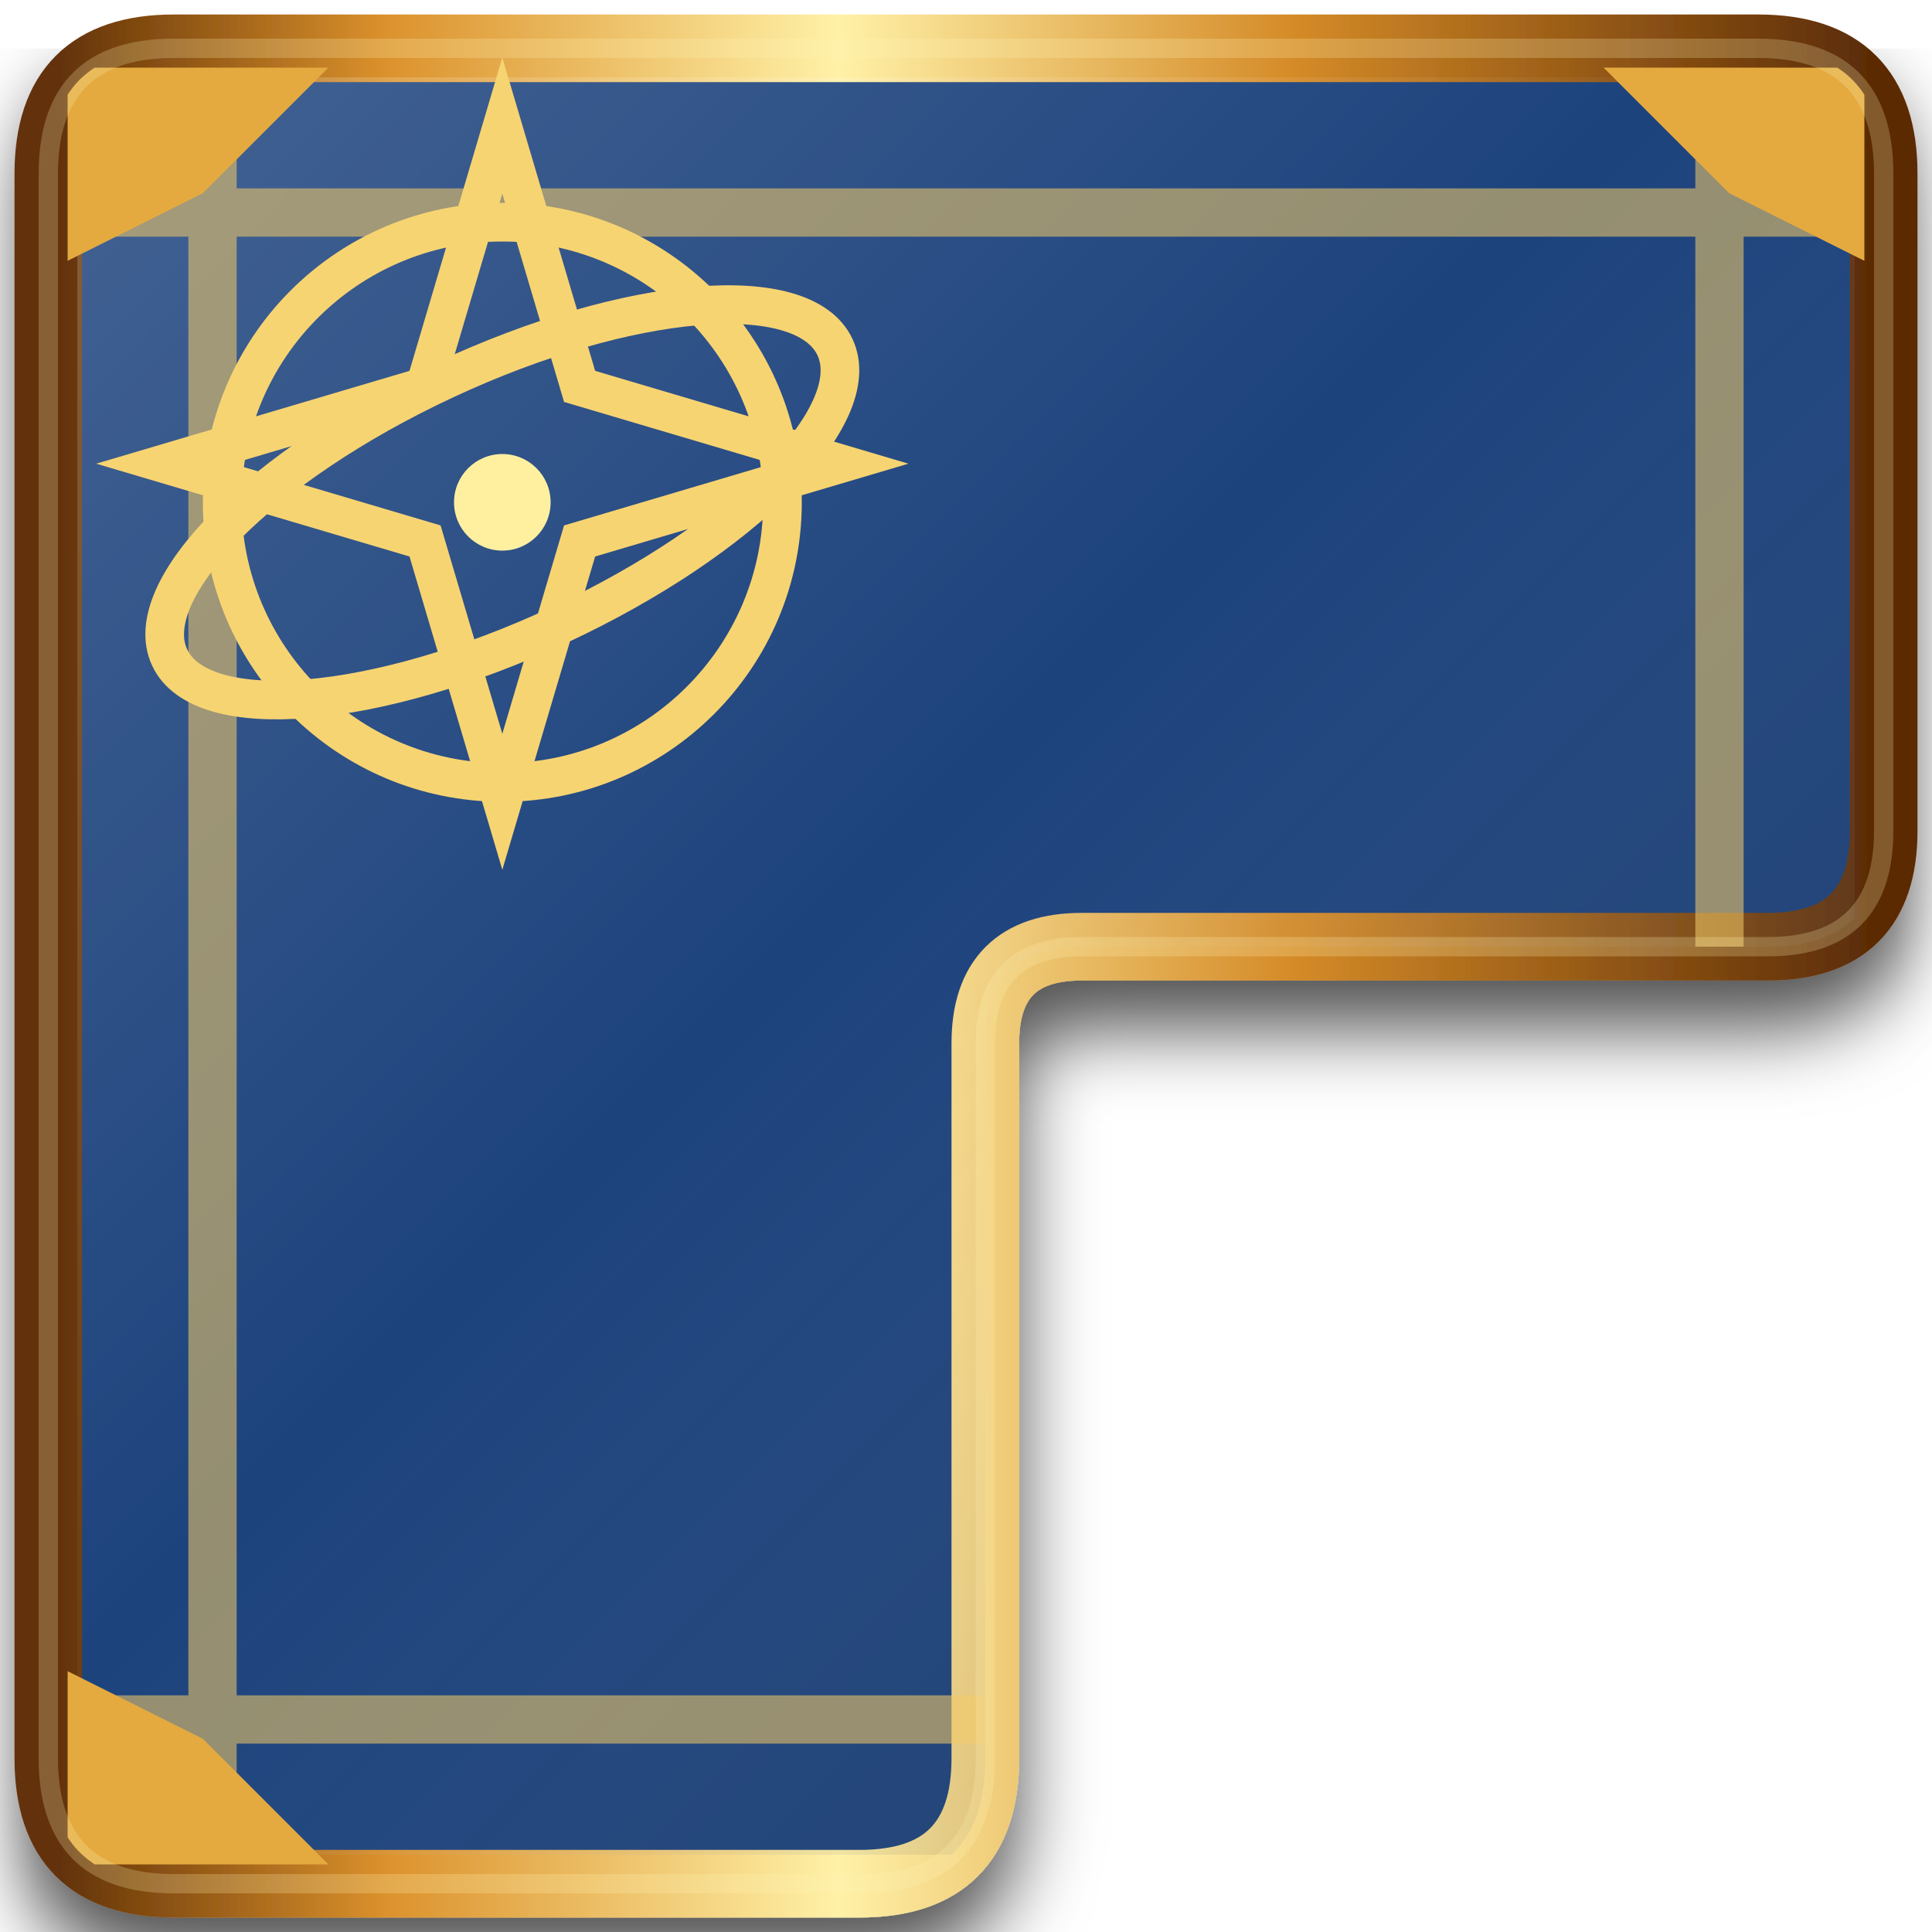
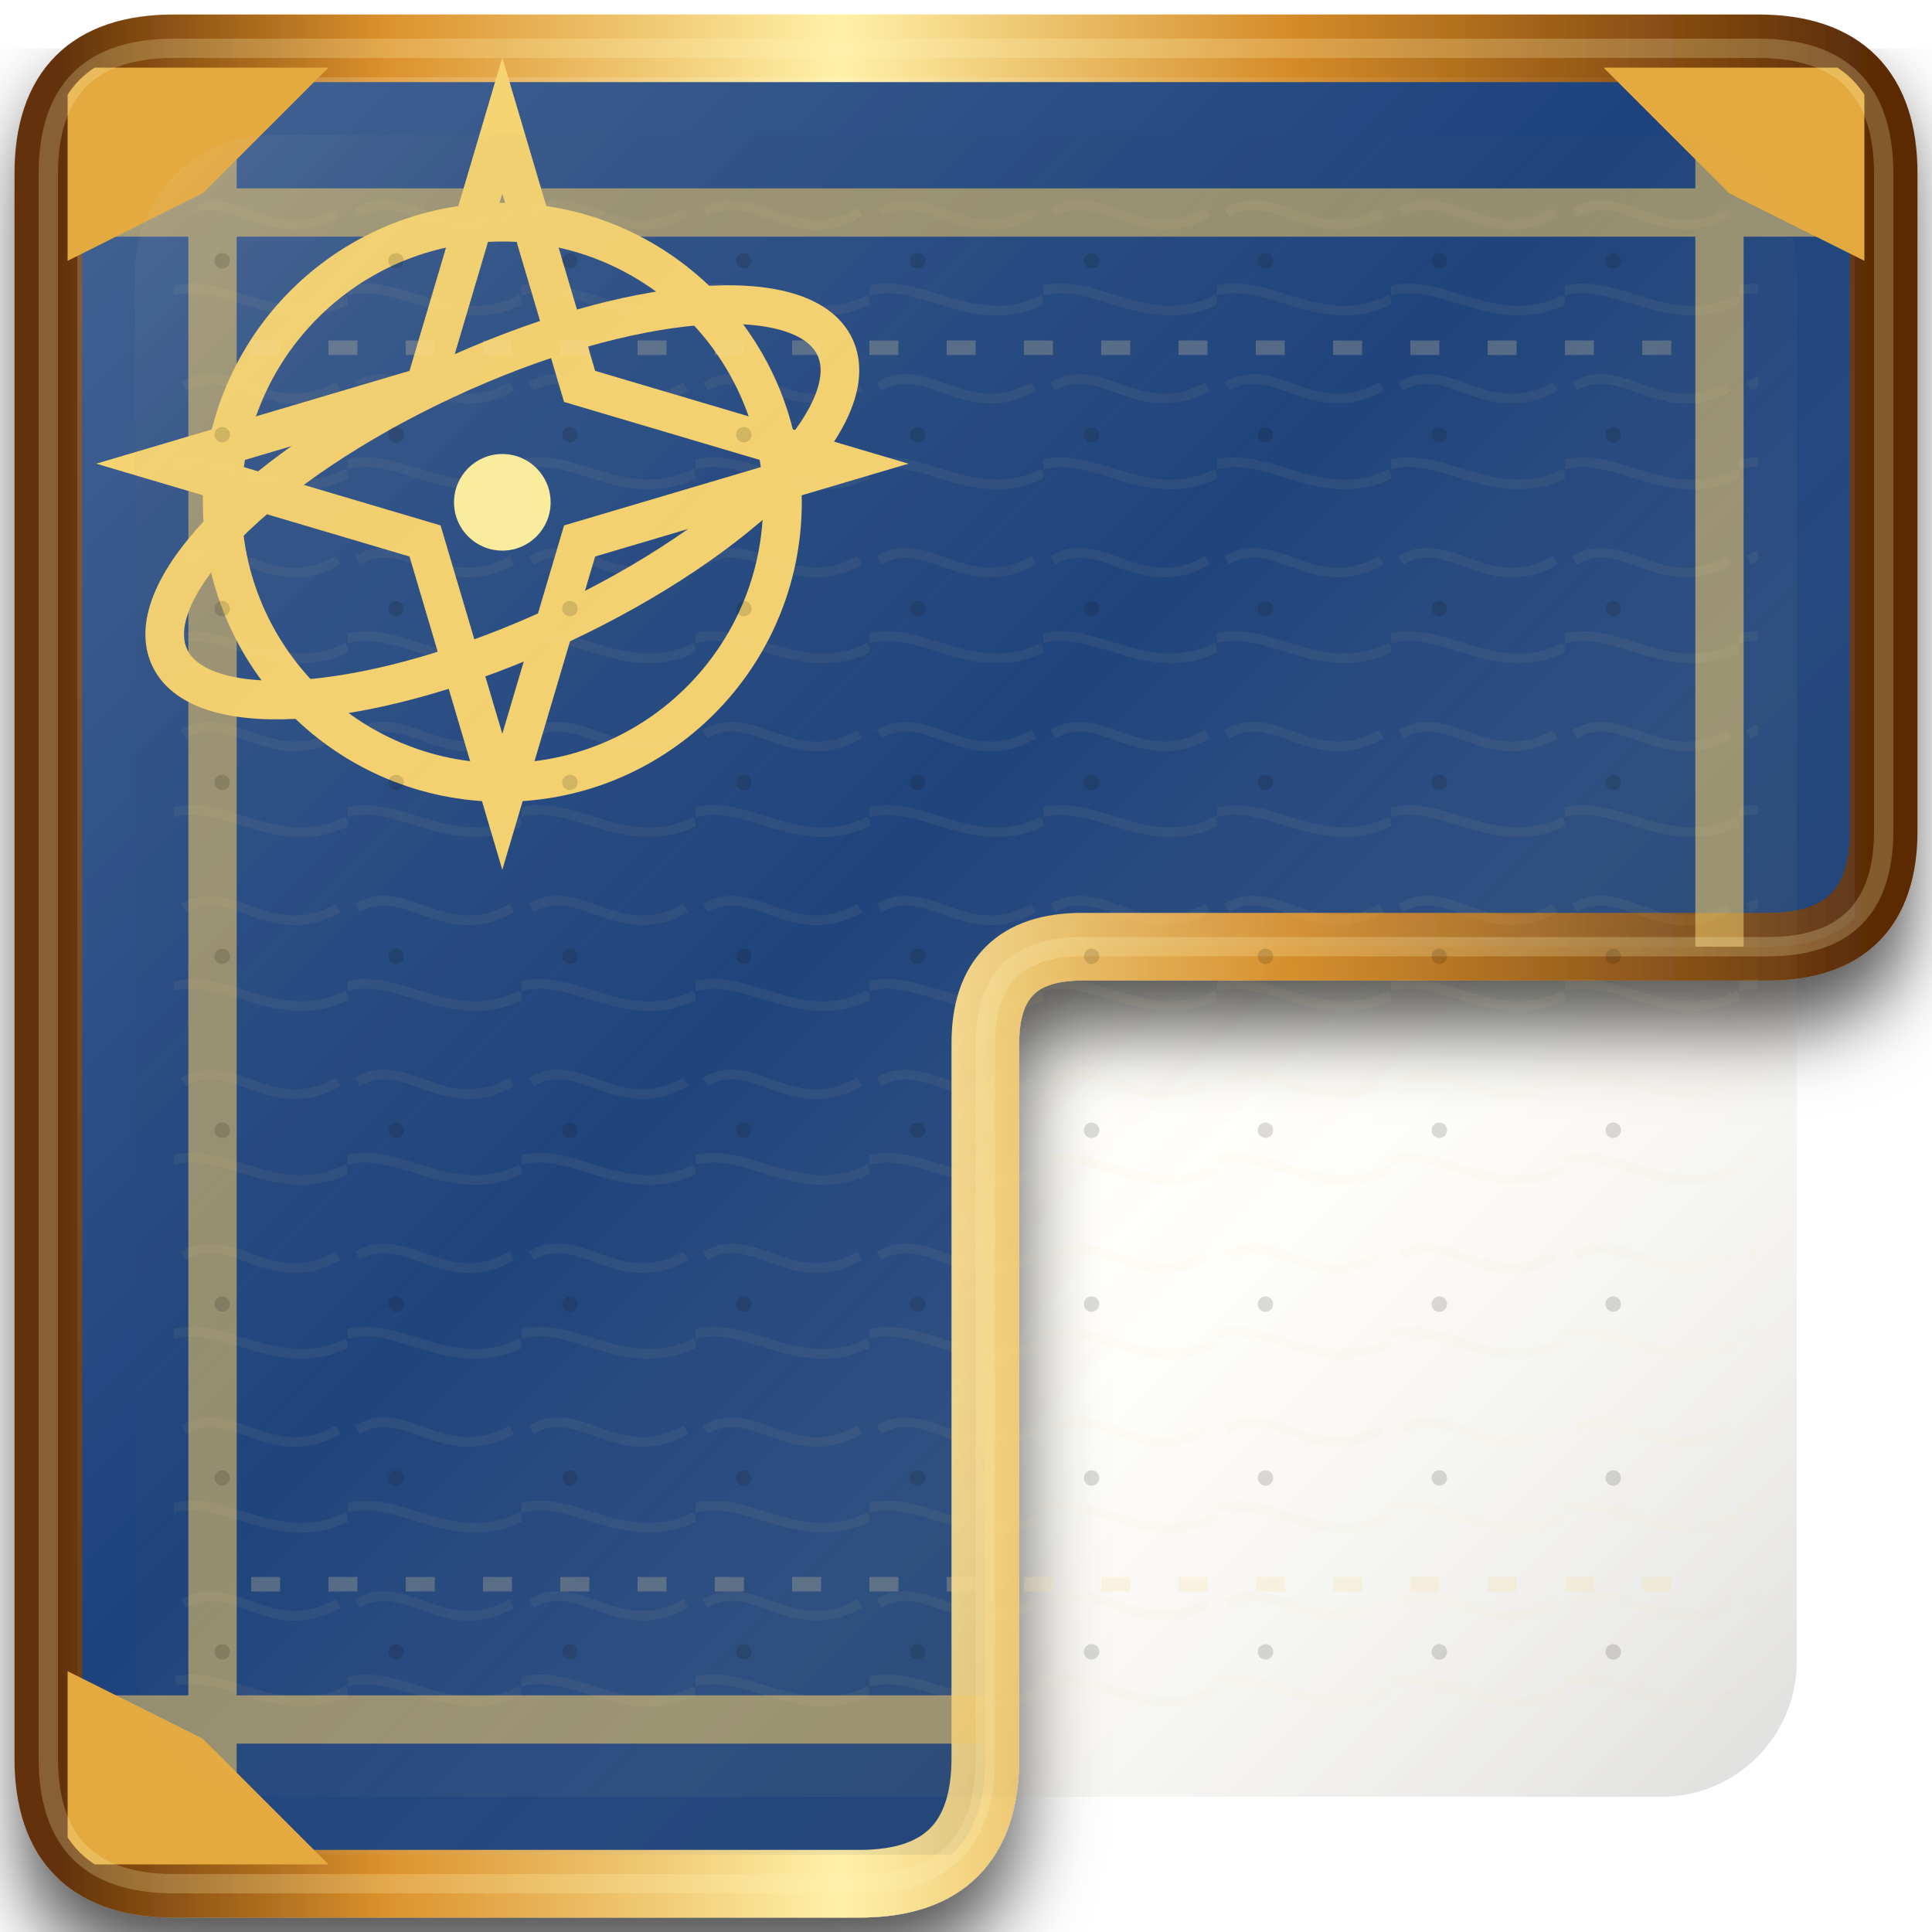
<svg xmlns="http://www.w3.org/2000/svg" data-shape="L3-TL" data-missing="BR" data-role="celestial-codex" viewBox="0 0 200 200">
  <defs>
    <linearGradient id="gold" x1="0" x2="1">
      <stop stop-color="#633307" />
      <stop offset=".18" stop-color="#dc922d" />
      <stop offset=".43" stop-color="#fff1a7" />
      <stop offset=".68" stop-color="#d58b28" />
      <stop offset="1" stop-color="#5b2c06" />
    </linearGradient>
    <linearGradient id="shine" x1="0" y1="0" x2="1" y2="1">
      <stop stop-color="#fff" stop-opacity=".2" />
      <stop offset=".45" stop-color="#fff" stop-opacity=".03" />
      <stop offset="1" stop-color="#000" stop-opacity=".24" />
    </linearGradient>
    <filter id="s" x="-20%" y="-20%" width="150%" height="170%">
      <feDropShadow dx="0" dy="5" stdDeviation="4" flood-color="#000" flood-opacity=".68" />
    </filter>
+     <linearGradient id="leather" x1="0" y1="0" x2="1" y2="1">
+       <stop stop-color="#ffffff" stop-opacity=".16" />
+       <stop offset=".22" stop-color="#000" stop-opacity=".03" />
+       <stop offset=".62" stop-color="#fff0b0" stop-opacity=".08" />
+       <stop offset="1" stop-color="#000" stop-opacity=".28" />
+     </linearGradient>
+     <pattern id="grain" width="18" height="18" patternUnits="userSpaceOnUse">
+       <path d="M1 4c5-3 9 4 16 0M-2 13c6-4 12 4 20 0" fill="none" stroke="#f6df9b" stroke-opacity=".07" stroke-width="1" />
+       <circle cx="5" cy="9" r=".8" fill="#120b08" opacity=".18" />
+     </pattern>
  </defs>
  <clipPath id="clip">
    <path d="M18 5H182Q195 5 195 18V86Q195 98 183 98H112Q102 98 102 108V182Q102 195 89 195H18Q5 195 5 182V18Q5 5 18 5Z" />
  </clipPath>
  <path d="M18 5H182Q195 5 195 18V86Q195 98 183 98H112Q102 98 102 108V182Q102 195 89 195H18Q5 195 5 182V18Q5 5 18 5Z" fill="#173d79" stroke="url(#gold)" stroke-width="7" stroke-linejoin="round" filter="url(#s)" />
  <g clip-path="url(#clip)">
    <rect x="8" y="8" width="184" height="184" fill="url(#shine)" />
    <path d="M22 8V192M178 8V192M8 22H192M8 178H192" stroke="#f2c968" stroke-width="5" opacity=".56" />
    <g fill="#e4aa3f">
      <path d="M7 7h27L21 20 7 27Z" />
      <path d="M193 7h-27l13 13 14 7Z" />
      <path d="M7 193h27l-13-13-14-7Z" />
      <path d="M193 193h-27l13-13 14-7Z" />
    </g>
  </g>
  <g transform="translate(52 52)" fill="none" stroke="#f7d472" stroke-width="4">
    <circle r="29" />
    <ellipse rx="38" ry="14" transform="rotate(-25)" />
    <path d="M0-39l8 27 27 8-27 8-8 27-8-27-27-8 27-8Z" />
  </g>
  <circle cx="52" cy="52" r="5" fill="#fff0a0" />
  <path d="M18 5H182Q195 5 195 18V86Q195 98 183 98H112Q102 98 102 108V182Q102 195 89 195H18Q5 195 5 182V18Q5 5 18 5Z" fill="none" stroke="#fff3b5" stroke-opacity=".24" stroke-width="2" stroke-linejoin="round" />
+   <g pointer-events="none">
+     <rect x="14" y="14" width="172" height="172" rx="14" fill="url(#leather)" opacity=".48" />
+     <rect x="18" y="18" width="164" height="164" rx="10" fill="url(#grain)" opacity=".8" />
+     <path d="M26 36H174M26 164H174" stroke="#f8dda0" stroke-opacity=".24" stroke-width="1.5" stroke-dasharray="3 5" />
+   </g>
</svg>
